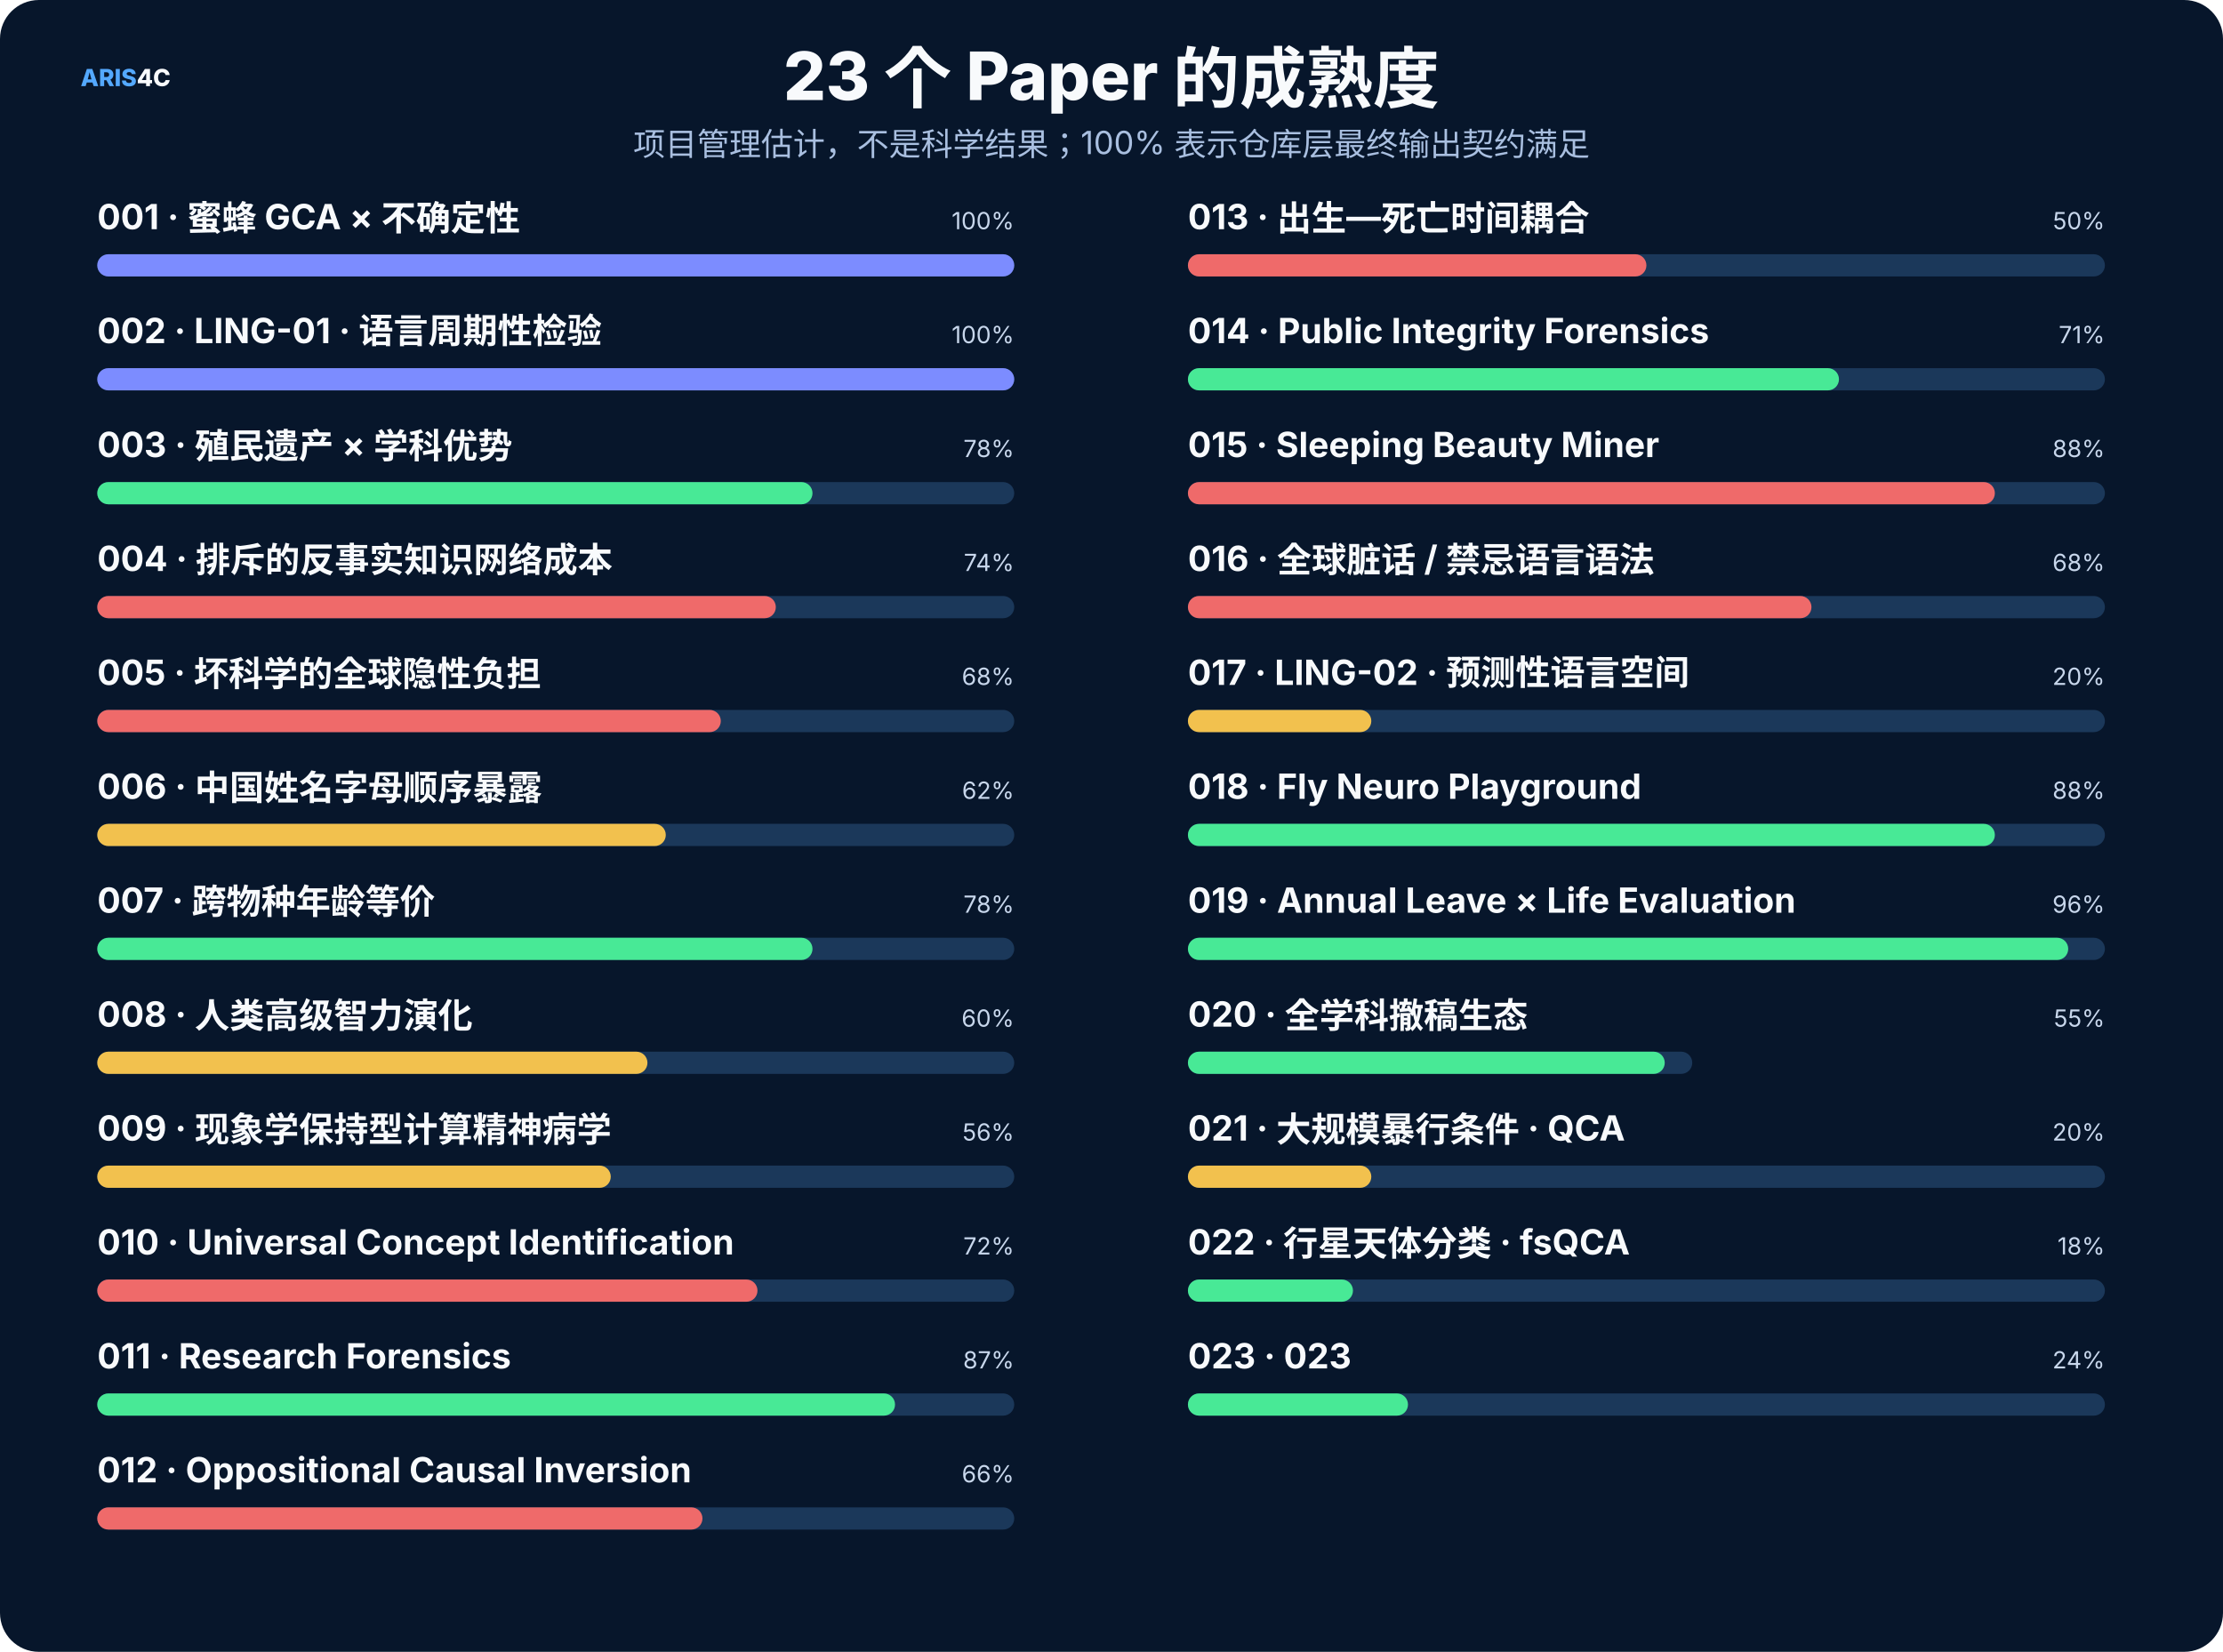
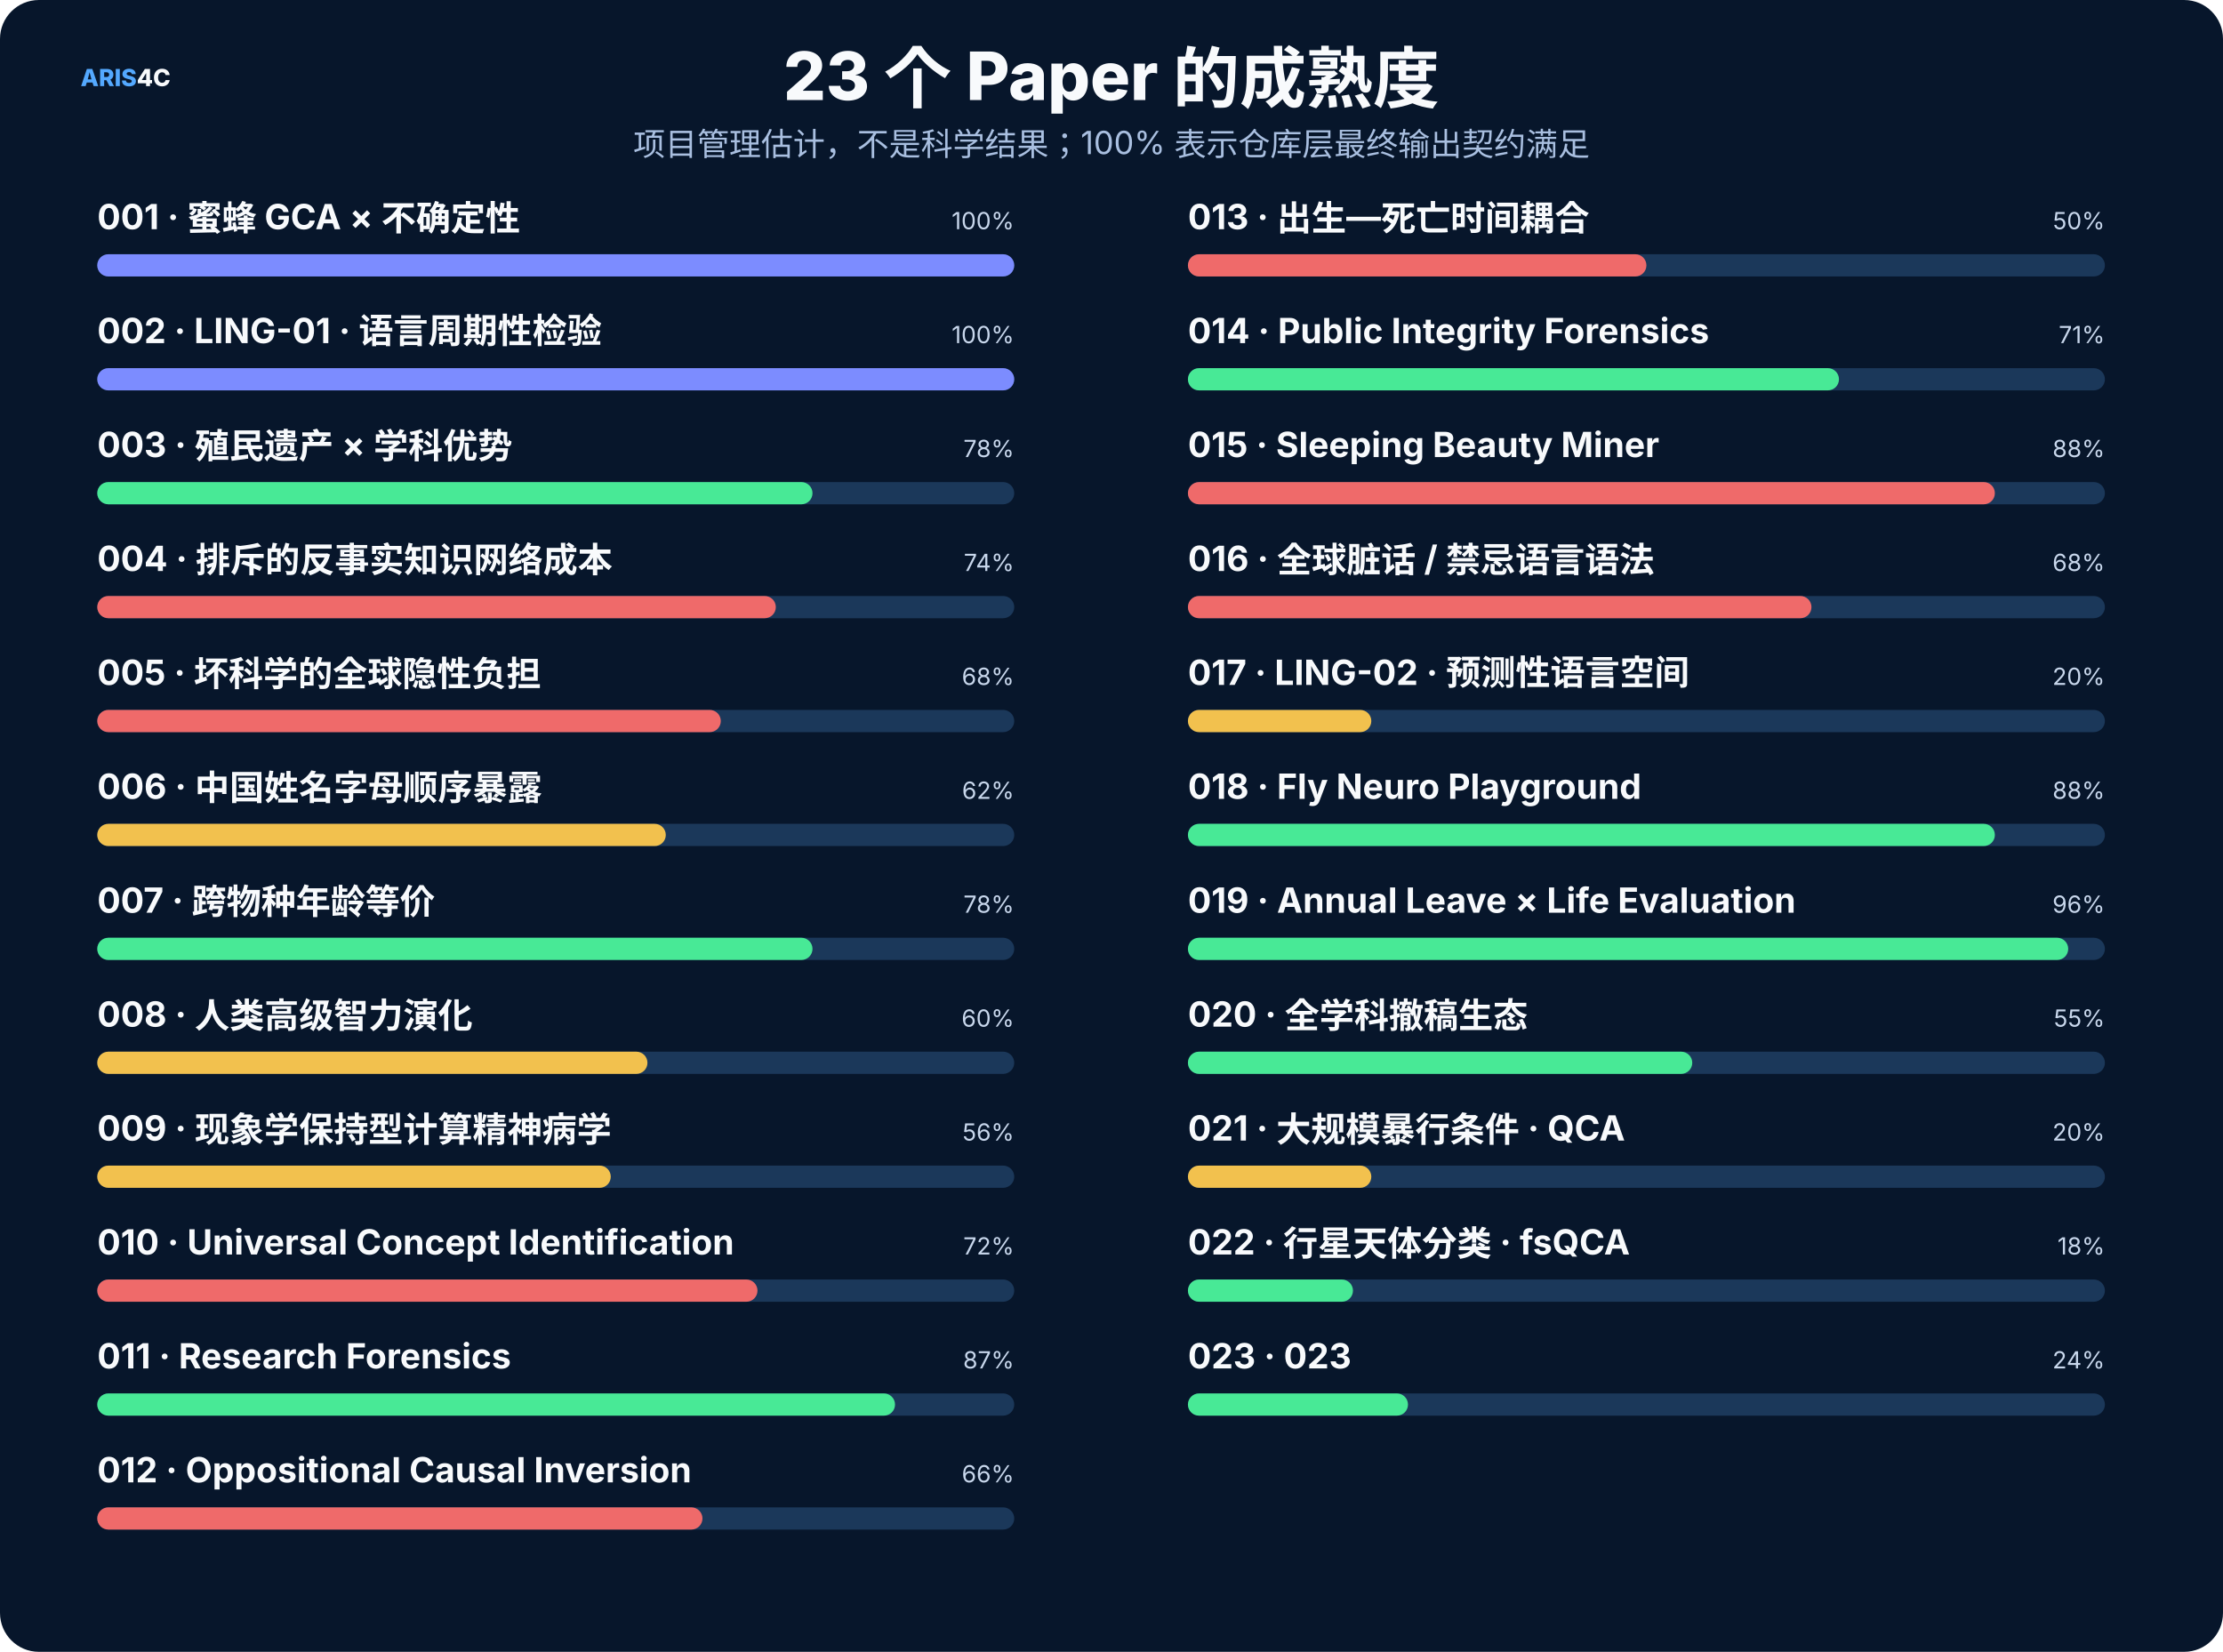
<svg xmlns="http://www.w3.org/2000/svg" width="1600" height="1189" viewBox="0 0 1600 1189" role="img">
  <rect width="1600" height="1189" rx="28" fill="#07162b" />
  <style>text{font-family:Inter,"Noto Sans SC","Microsoft YaHei","PingFang SC",system-ui,sans-serif}.t{font-size:48px;font-weight:800;fill:#f8fafc}.s{font-size:23px;fill:#a9bfe0}.h{font-size:25px;font-weight:750;fill:#f8fafc}.b{font-size:17px;fill:#c8d7ec}.m{font-size:14px;fill:#8da9ce}.k{font-size:16px;font-weight:700;fill:#66e7a4}.n{font-size:17px;font-weight:800;fill:#54a9ff}.metric{font-size:38px;font-weight:800;fill:#f8fafc}</style>
  <text x="58" y="62" class="n">ARIS<tspan fill="#f8fafc">4C</tspan>
  </text>
  <text x="800" y="72" text-anchor="middle" class="t">23 个 Paper 的成熟度</text>
  <text x="800" y="112" text-anchor="middle" class="s">项目管理估计，不是科学结果；100% 表示仓库层最终输出契约满足</text>
  <text x="70" y="165" class="h" font-size="20">001 · 蜜蜂 GCA × 不确定性</text>
  <text x="730" y="165" text-anchor="end" class="b">100%</text>
  <rect x="70" y="183" width="660" height="16" rx="8" fill="#1b385a" />
  <rect x="70" y="183" width="660" height="16" rx="8" fill="#7c8cff" />
  <text x="70" y="247" class="h" font-size="20">002 · LING-01 · 语言周期性检验</text>
  <text x="730" y="247" text-anchor="end" class="b">100%</text>
  <rect x="70" y="265" width="660" height="16" rx="8" fill="#1b385a" />
  <rect x="70" y="265" width="660" height="16" rx="8" fill="#7c8cff" />
  <text x="70" y="329" class="h" font-size="20">003 · 殖民遗产 × 学科优势</text>
  <text x="730" y="329" text-anchor="end" class="b">78%</text>
  <rect x="70" y="347" width="660" height="16" rx="8" fill="#1b385a" />
  <rect x="70" y="347" width="514.8" height="16" rx="8" fill="#48e996" />
  <text x="70" y="411" class="h" font-size="20">004 · 排斥的反事实知识网络成本</text>
  <text x="730" y="411" text-anchor="end" class="b">74%</text>
  <rect x="70" y="429" width="660" height="16" rx="8" fill="#1b385a" />
  <rect x="70" y="429" width="488.4" height="16" rx="8" fill="#ef6a6a" />
  <text x="70" y="493" class="h" font-size="20">005 · 坏科学的全球隐性负担</text>
  <text x="730" y="493" text-anchor="end" class="b">68%</text>
  <rect x="70" y="511" width="660" height="16" rx="8" fill="#1b385a" />
  <rect x="70" y="511" width="448.8" height="16" rx="8" fill="#ef6a6a" />
  <text x="70" y="575" class="h" font-size="20">006 · 中国姓名字母顺序暴露</text>
  <text x="730" y="575" text-anchor="end" class="b">62%</text>
  <rect x="70" y="593" width="660" height="16" rx="8" fill="#1b385a" />
  <rect x="70" y="593" width="409.2" height="16" rx="8" fill="#f2c14e" />
  <text x="70" y="657" class="h" font-size="20">007 · 跨物种年龄等价</text>
  <text x="730" y="657" text-anchor="end" class="b">78%</text>
  <rect x="70" y="675" width="660" height="16" rx="8" fill="#1b385a" />
  <rect x="70" y="675" width="514.8" height="16" rx="8" fill="#48e996" />
  <text x="70" y="739" class="h" font-size="20">008 · 人类高级智力演化</text>
  <text x="730" y="739" text-anchor="end" class="b">60%</text>
  <rect x="70" y="757" width="660" height="16" rx="8" fill="#1b385a" />
  <rect x="70" y="757" width="396" height="16" rx="8" fill="#f2c14e" />
  <text x="70" y="821" class="h" font-size="20">009 · 现象学保持型计算精神病学</text>
  <text x="730" y="821" text-anchor="end" class="b">56%</text>
  <rect x="70" y="839" width="660" height="16" rx="8" fill="#1b385a" />
  <rect x="70" y="839" width="369.6" height="16" rx="8" fill="#f2c14e" />
  <text x="70" y="903" class="h" font-size="20">010 · Universal Concept Identification</text>
  <text x="730" y="903" text-anchor="end" class="b">72%</text>
  <rect x="70" y="921" width="660" height="16" rx="8" fill="#1b385a" />
  <rect x="70" y="921" width="475.2" height="16" rx="8" fill="#ef6a6a" />
  <text x="70" y="985" class="h" font-size="20">011 · Research Forensics</text>
  <text x="730" y="985" text-anchor="end" class="b">87%</text>
  <rect x="70" y="1003" width="660" height="16" rx="8" fill="#1b385a" />
  <rect x="70" y="1003" width="574.2" height="16" rx="8" fill="#48e996" />
  <text x="70" y="1067" class="h" font-size="20">012 · Oppositional Causal Inversion</text>
  <text x="730" y="1067" text-anchor="end" class="b">66%</text>
  <rect x="70" y="1085" width="660" height="16" rx="8" fill="#1b385a" />
  <rect x="70" y="1085" width="435.6" height="16" rx="8" fill="#ef6a6a" />
  <text x="855" y="165" class="h" font-size="20">013 · 出生—死亡时间耦合</text>
  <text x="1515" y="165" text-anchor="end" class="b">50%</text>
  <rect x="855" y="183" width="660" height="16" rx="8" fill="#1b385a" />
  <rect x="855" y="183" width="330" height="16" rx="8" fill="#ef6a6a" />
  <text x="855" y="247" class="h" font-size="20">014 · Public Integrity Forensics</text>
  <text x="1515" y="247" text-anchor="end" class="b">71%</text>
  <rect x="855" y="265" width="660" height="16" rx="8" fill="#1b385a" />
  <rect x="855" y="265" width="468.6" height="16" rx="8" fill="#48e996" />
  <text x="855" y="329" class="h" font-size="20">015 · Sleeping Beauty Miner</text>
  <text x="1515" y="329" text-anchor="end" class="b">88%</text>
  <rect x="855" y="347" width="660" height="16" rx="8" fill="#1b385a" />
  <rect x="855" y="347" width="580.8" height="16" rx="8" fill="#ef6a6a" />
  <text x="855" y="411" class="h" font-size="20">016 · 全球脏话 / 禁忌语言语法</text>
  <text x="1515" y="411" text-anchor="end" class="b">68%</text>
  <rect x="855" y="429" width="660" height="16" rx="8" fill="#1b385a" />
  <rect x="855" y="429" width="448.8" height="16" rx="8" fill="#ef6a6a" />
  <text x="855" y="493" class="h" font-size="20">017 · LING-02 · 预测性语言空间</text>
  <text x="1515" y="493" text-anchor="end" class="b">20%</text>
  <rect x="855" y="511" width="660" height="16" rx="8" fill="#1b385a" />
  <rect x="855" y="511" width="132" height="16" rx="8" fill="#f2c14e" />
  <text x="855" y="575" class="h" font-size="20">018 · Fly Neuro Playground</text>
  <text x="1515" y="575" text-anchor="end" class="b">88%</text>
  <rect x="855" y="593" width="660" height="16" rx="8" fill="#1b385a" />
  <rect x="855" y="593" width="580.8" height="16" rx="8" fill="#48e996" />
  <text x="855" y="657" class="h" font-size="20">019 · Annual Leave × Life Evaluation</text>
  <text x="1515" y="657" text-anchor="end" class="b">96%</text>
  <rect x="855" y="675" width="660" height="16" rx="8" fill="#1b385a" />
  <rect x="855" y="675" width="633.6" height="16" rx="8" fill="#48e996" />
  <text x="855" y="739" class="h" font-size="20">020 · 全学科撤稿生态</text>
  <text x="1515" y="739" text-anchor="end" class="b">55%</text>
-   <rect x="855" y="757" width="363" height="16" rx="8" fill="#1b385a" />
-   <rect x="855" y="757" width="343.2" height="16" rx="8" fill="#48e996" />
+   <rect x="855" y="757" width="660" height="16" rx="8" fill="#1b385a" />
+   <rect x="855" y="757" width="363" height="16" rx="8" fill="#48e996" />
  <text x="855" y="821" class="h" font-size="20">021 · 大规模暴行条件 · QCA</text>
  <text x="1515" y="821" text-anchor="end" class="b">20%</text>
  <rect x="855" y="839" width="660" height="16" rx="8" fill="#1b385a" />
  <rect x="855" y="839" width="132" height="16" rx="8" fill="#f2c14e" />
  <text x="855" y="903" class="h" font-size="20">022 · 行星天体分类 · fsQCA</text>
  <text x="1515" y="903" text-anchor="end" class="b">18%</text>
  <rect x="855" y="921" width="660" height="16" rx="8" fill="#1b385a" />
  <rect x="855" y="921" width="118.8" height="16" rx="8" fill="#48e996" />
  <text x="855" y="985" class="h" font-size="20">023 · 023</text>
  <text x="1515" y="985" text-anchor="end" class="b">24%</text>
  <rect x="855" y="1003" width="660" height="16" rx="8" fill="#1b385a" />
  <rect x="855" y="1003" width="158.4" height="16" rx="8" fill="#48e996" />
</svg>
